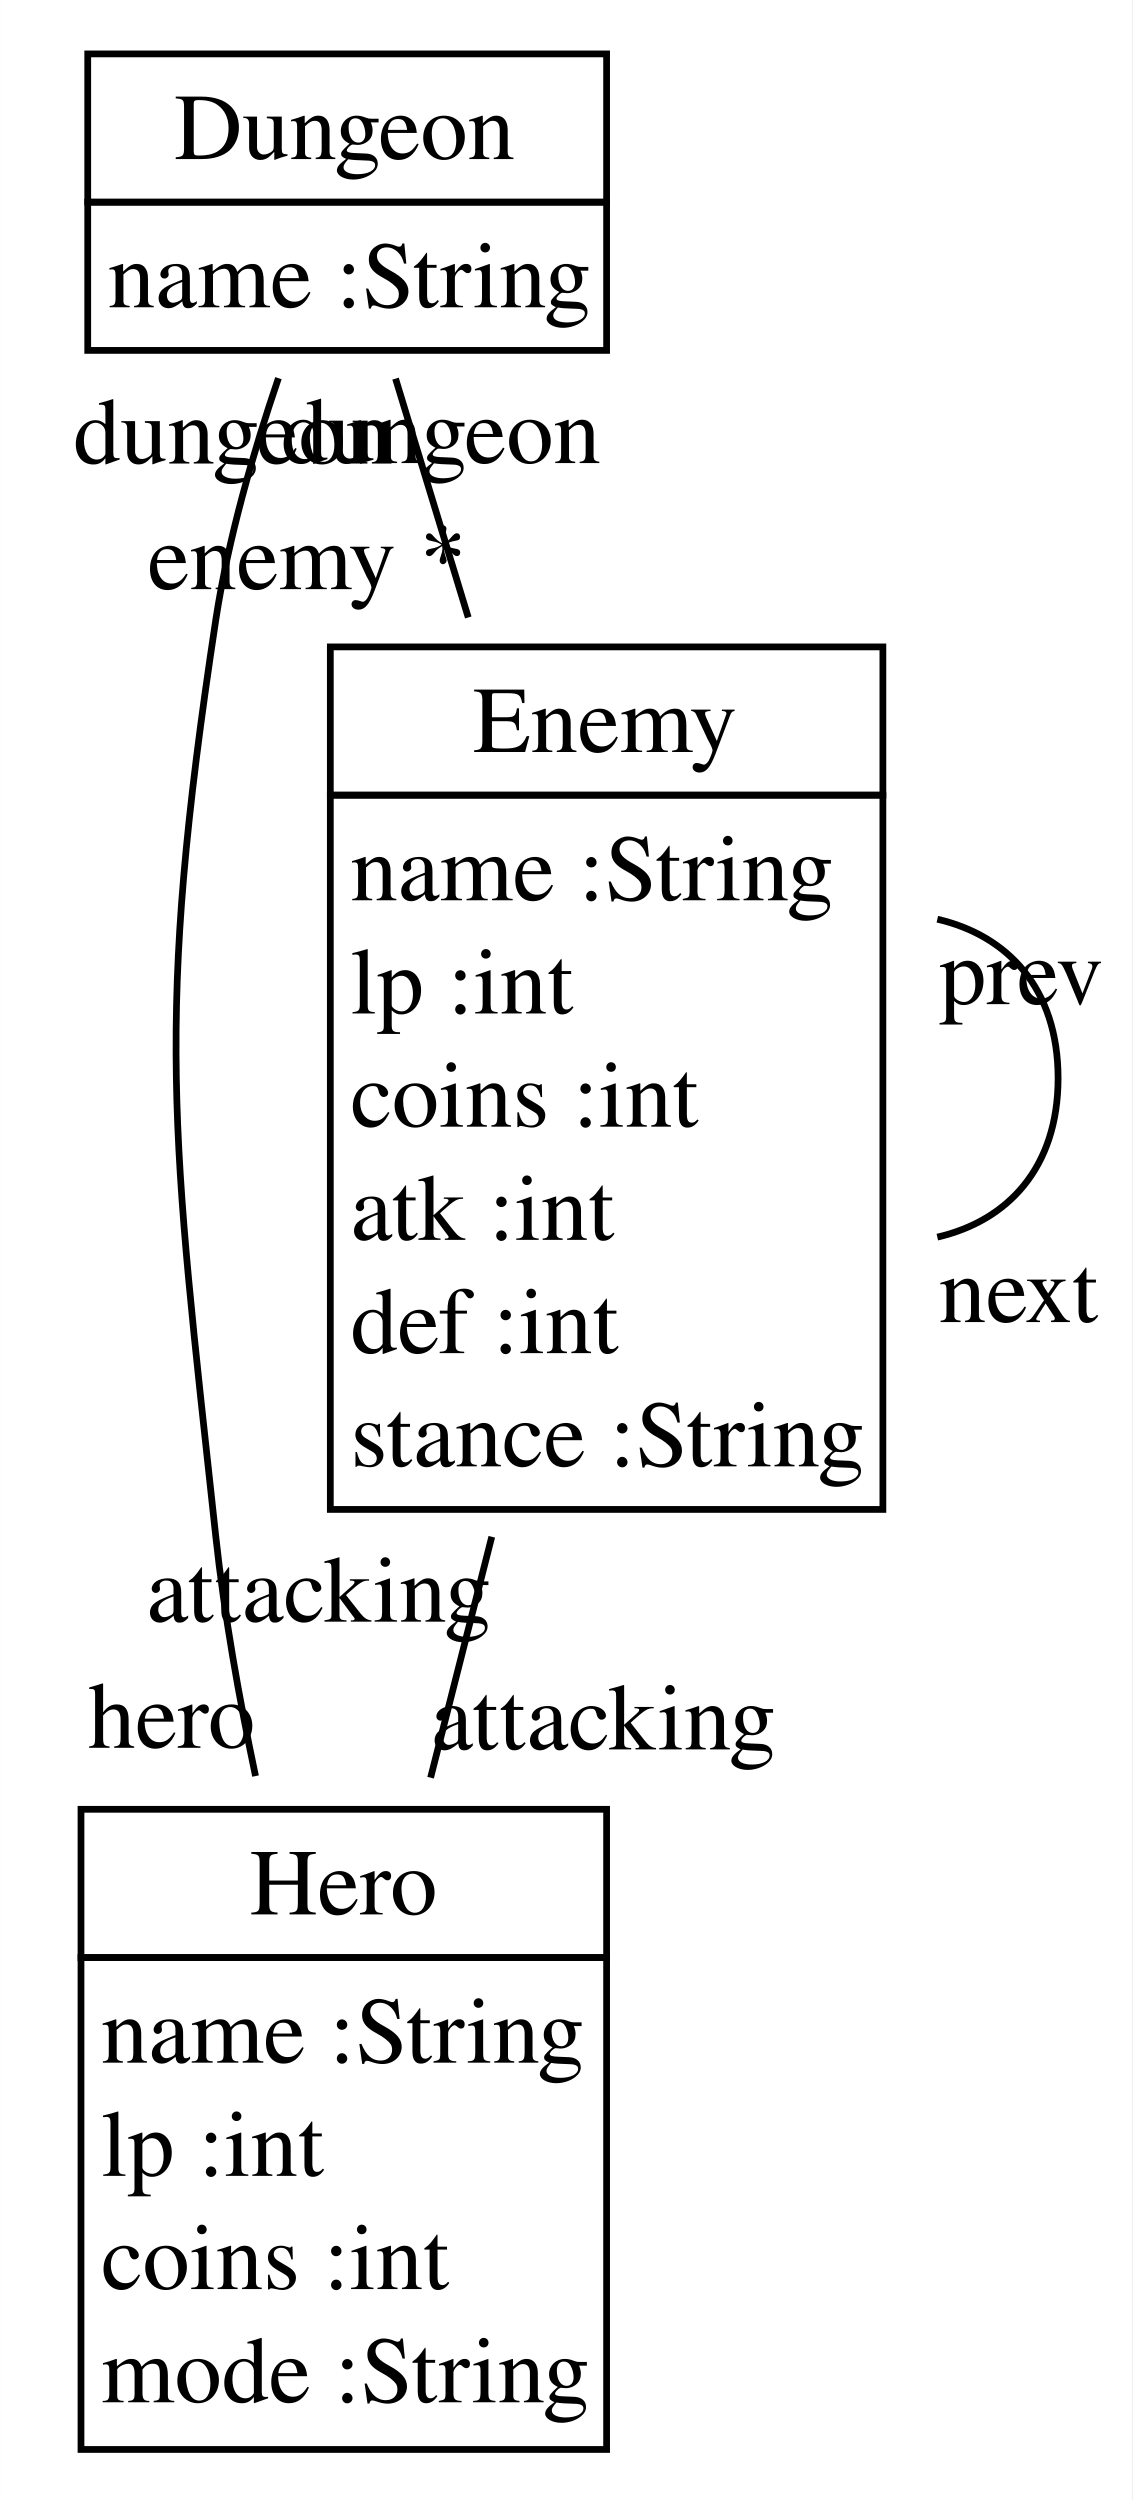
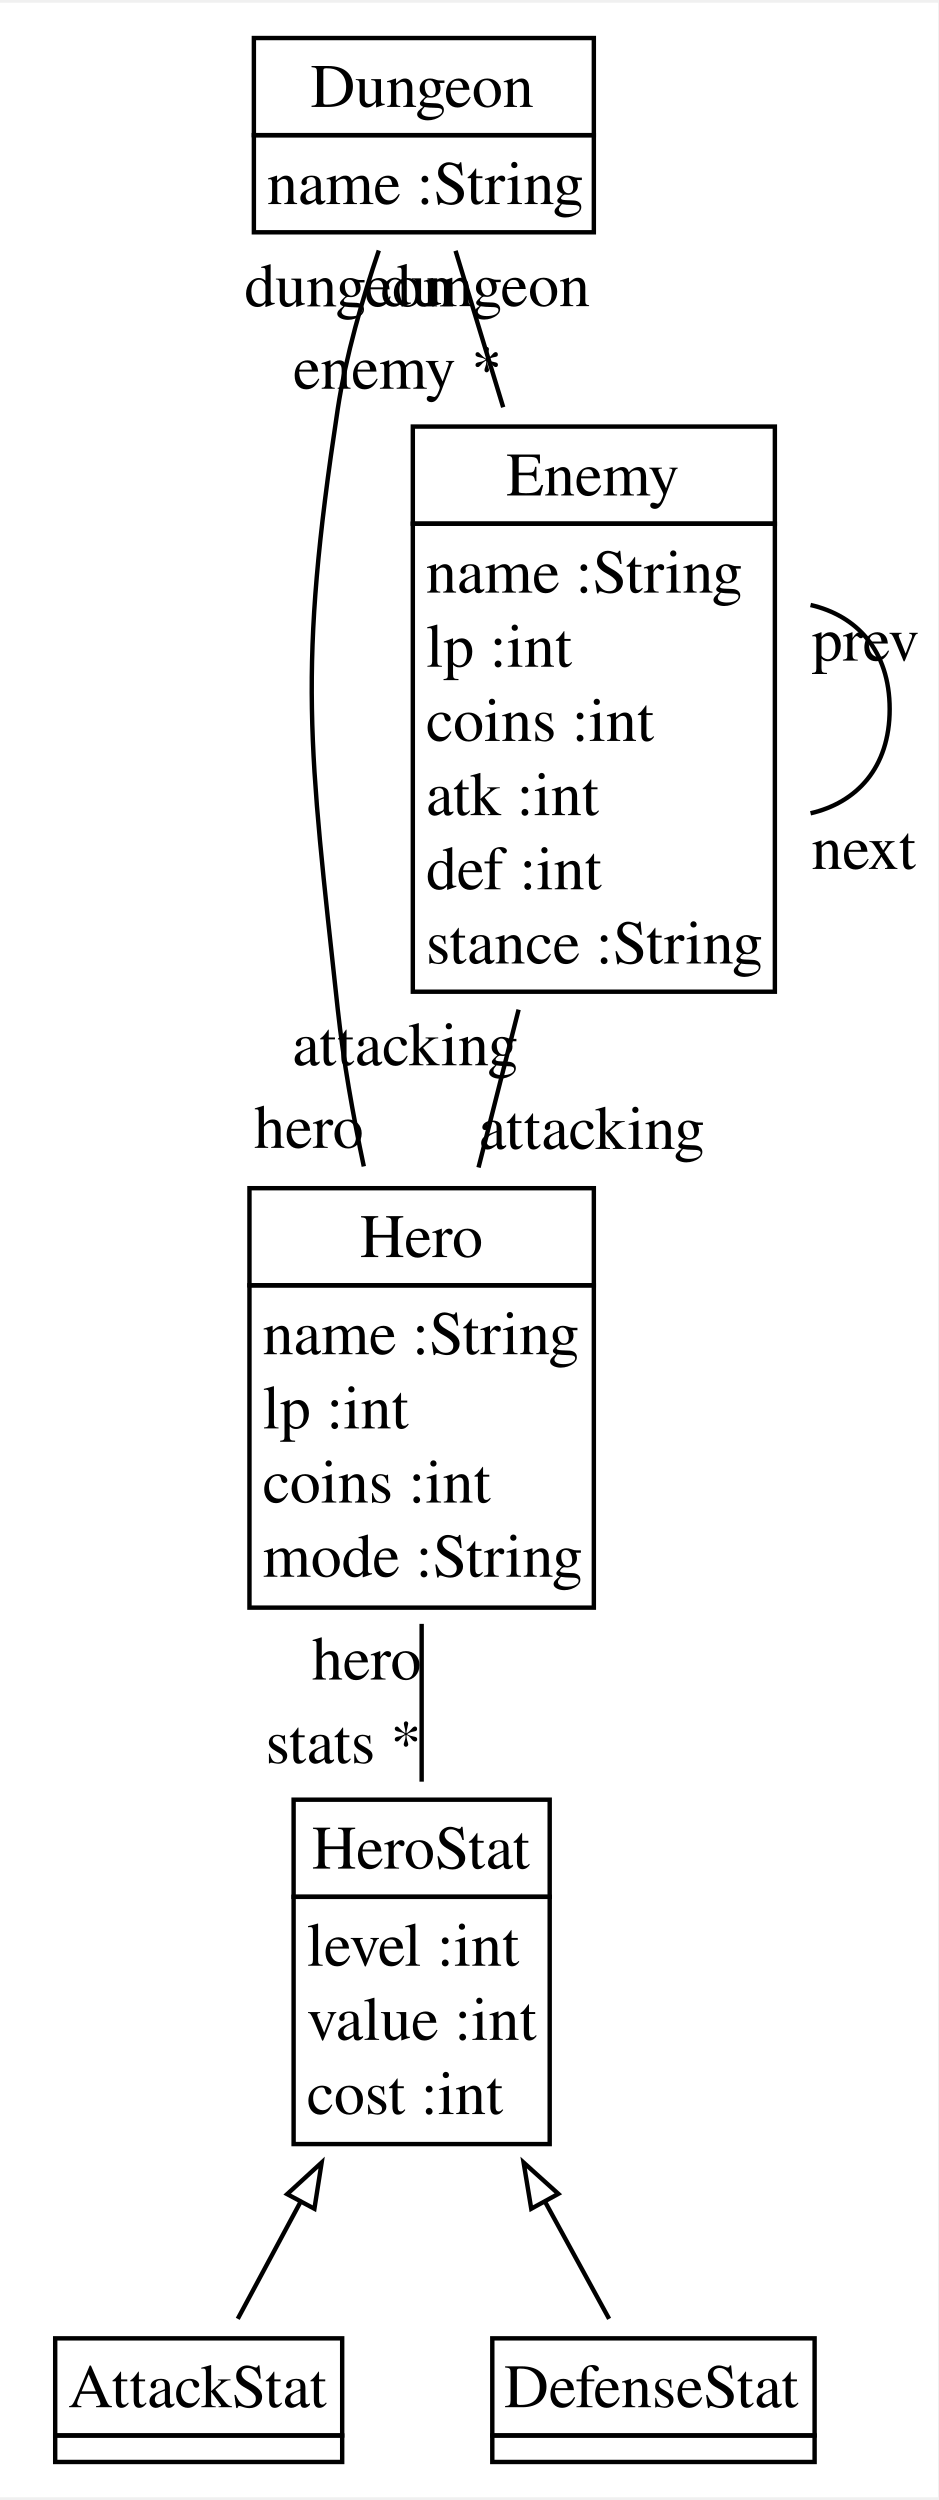
- <svg xmlns="http://www.w3.org/2000/svg" width="168px" height="371px" viewBox="0.00 0.00 167.96 371.00">
-   <g id="graph0" class="graph" transform="scale(1.0 1.0) rotate(0) translate(4 367)">
-     <polygon fill="white" stroke="transparent" points="-4,4 -4,-367 163.96,-367 163.96,4 -4,4" />
+ <svg xmlns="http://www.w3.org/2000/svg" width="212px" height="565px" viewBox="0.00 0.00 212.46 565.00">
+   <g id="graph0" class="graph" transform="scale(1.0 1.0) rotate(0) translate(4 561)">
+     <polygon fill="white" stroke="transparent" points="-4,4 -4,-561 208.46,-561 208.46,4 -4,4" />
    <g id="node1" class="node">
-       <polygon fill="none" stroke="black" points="9,-337 9,-359 86,-359 86,-337 9,-337" />
-       <text text-anchor="start" x="21.84" y="-343.4" font-family="Times,serif" font-size="14.00">Dungeon</text>
-       <polygon fill="none" stroke="black" points="9,-315 9,-337 86,-337 86,-315 9,-315" />
-       <text text-anchor="start" x="12" y="-321.4" font-family="Times,serif" font-size="14.00">name :String</text>
+       <polygon fill="none" stroke="black" points="53.5,-531 53.5,-553 130.5,-553 130.5,-531 53.5,-531" />
+       <text text-anchor="start" x="66.34" y="-537.4" font-family="Times,serif" font-size="14.00">Dungeon</text>
+       <polygon fill="none" stroke="black" points="53.5,-509 53.5,-531 130.5,-531 130.5,-509 53.5,-509" />
+       <text text-anchor="start" x="56.5" y="-515.4" font-family="Times,serif" font-size="14.00">name :String</text>
    </g>
    <g id="node2" class="node">
-       <polygon fill="none" stroke="black" points="45,-249 45,-271 127,-271 127,-249 45,-249" />
-       <text text-anchor="start" x="66.17" y="-255.4" font-family="Times,serif" font-size="14.00">Enemy</text>
-       <polygon fill="none" stroke="black" points="45,-143 45,-249 127,-249 127,-143 45,-143" />
-       <text text-anchor="start" x="48" y="-233.4" font-family="Times,serif" font-size="14.00">name :String</text>
-       <text text-anchor="start" x="48" y="-216.6" font-family="Times,serif" font-size="14.00">lp :int</text>
-       <text text-anchor="start" x="48" y="-199.8" font-family="Times,serif" font-size="14.00">coins :int</text>
-       <text text-anchor="start" x="48" y="-183" font-family="Times,serif" font-size="14.00">atk :int</text>
-       <text text-anchor="start" x="48" y="-166.2" font-family="Times,serif" font-size="14.00">def :int</text>
-       <text text-anchor="start" x="48" y="-149.4" font-family="Times,serif" font-size="14.00">stance :String</text>
+       <polygon fill="none" stroke="black" points="89.5,-443 89.5,-465 171.5,-465 171.5,-443 89.5,-443" />
+       <text text-anchor="start" x="110.67" y="-449.4" font-family="Times,serif" font-size="14.00">Enemy</text>
+       <polygon fill="none" stroke="black" points="89.5,-337 89.5,-443 171.5,-443 171.5,-337 89.5,-337" />
+       <text text-anchor="start" x="92.5" y="-427.4" font-family="Times,serif" font-size="14.00">name :String</text>
+       <text text-anchor="start" x="92.5" y="-410.6" font-family="Times,serif" font-size="14.00">lp :int</text>
+       <text text-anchor="start" x="92.5" y="-393.8" font-family="Times,serif" font-size="14.00">coins :int</text>
+       <text text-anchor="start" x="92.5" y="-377" font-family="Times,serif" font-size="14.00">atk :int</text>
+       <text text-anchor="start" x="92.5" y="-360.2" font-family="Times,serif" font-size="14.00">def :int</text>
+       <text text-anchor="start" x="92.5" y="-343.4" font-family="Times,serif" font-size="14.00">stance :String</text>
    </g>
    <g id="edge3" class="edge">
-       <path fill="none" stroke="black" d="M65.47,-275.37C61.62,-288.02 57.82,-300.49 54.68,-310.81" />
-       <text text-anchor="middle" x="30.57" y="-298.21" font-family="Times,serif" font-size="14.00">dungeon</text>
-       <text text-anchor="middle" x="41.56" y="-279.57" font-family="Times,serif" font-size="14.00">enemy *</text>
+       <path fill="none" stroke="black" d="M109.97,-469.37C106.12,-482.02 102.32,-494.49 99.18,-504.81" />
+       <text text-anchor="middle" x="75.07" y="-492.21" font-family="Times,serif" font-size="14.00">dungeon</text>
+       <text text-anchor="middle" x="86.06" y="-473.57" font-family="Times,serif" font-size="14.00">enemy *</text>
    </g>
    <g id="edge4" class="edge">
-       <path fill="none" stroke="black" d="M135.08,-183.41C145.49,-185.81 153,-193.67 153,-207 153,-220.33 145.49,-228.19 135.08,-230.59" />
-       <text text-anchor="middle" x="147.52" y="-217.99" font-family="Times,serif" font-size="14.00">prev</text>
-       <text text-anchor="middle" x="147.13" y="-170.81" font-family="Times,serif" font-size="14.00">next</text>
+       <path fill="none" stroke="black" d="M179.58,-377.41C189.99,-379.81 197.5,-387.67 197.5,-401 197.5,-414.33 189.99,-422.19 179.58,-424.59" />
+       <text text-anchor="middle" x="192.02" y="-411.99" font-family="Times,serif" font-size="14.00">prev</text>
+       <text text-anchor="middle" x="191.63" y="-364.81" font-family="Times,serif" font-size="14.00">next</text>
    </g>
    <g id="node3" class="node">
-       <polygon fill="none" stroke="black" points="8,-76.5 8,-98.5 86,-98.5 86,-76.5 8,-76.5" />
-       <text text-anchor="start" x="33.01" y="-82.9" font-family="Times,serif" font-size="14.00">Hero</text>
-       <polygon fill="none" stroke="black" points="8,-3.5 8,-76.5 86,-76.5 86,-3.5 8,-3.5" />
-       <text text-anchor="start" x="11" y="-60.9" font-family="Times,serif" font-size="14.00">name :String</text>
-       <text text-anchor="start" x="11" y="-44.1" font-family="Times,serif" font-size="14.00">lp :int</text>
-       <text text-anchor="start" x="11" y="-27.3" font-family="Times,serif" font-size="14.00">coins :int</text>
-       <text text-anchor="start" x="11" y="-10.5" font-family="Times,serif" font-size="14.00">mode :String</text>
+       <polygon fill="none" stroke="black" points="52.5,-270.5 52.5,-292.5 130.5,-292.5 130.5,-270.5 52.5,-270.5" />
+       <text text-anchor="start" x="77.51" y="-276.9" font-family="Times,serif" font-size="14.00">Hero</text>
+       <polygon fill="none" stroke="black" points="52.5,-197.5 52.5,-270.5 130.5,-270.5 130.5,-197.5 52.5,-197.5" />
+       <text text-anchor="start" x="55.5" y="-254.9" font-family="Times,serif" font-size="14.00">name :String</text>
+       <text text-anchor="start" x="55.5" y="-238.1" font-family="Times,serif" font-size="14.00">lp :int</text>
+       <text text-anchor="start" x="55.5" y="-221.3" font-family="Times,serif" font-size="14.00">coins :int</text>
+       <text text-anchor="start" x="55.5" y="-204.5" font-family="Times,serif" font-size="14.00">mode :String</text>
    </g>
    <g id="edge1" class="edge">
-       <path fill="none" stroke="black" d="M33.9,-103.43C31.45,-115.04 29.26,-127.38 28,-139 21.48,-199.09 18.91,-215.24 28,-275 29.84,-287.06 33.6,-300.02 37.3,-310.88" />
-       <text text-anchor="middle" x="61.41" y="-298.28" font-family="Times,serif" font-size="14.00">dungeon</text>
-       <text text-anchor="middle" x="21.46" y="-107.63" font-family="Times,serif" font-size="14.00">hero</text>
+       <path fill="none" stroke="black" d="M78.4,-297.43C75.95,-309.04 73.76,-321.38 72.5,-333 65.98,-393.09 63.41,-409.24 72.5,-469 74.34,-481.06 78.1,-494.02 81.8,-504.88" />
+       <text text-anchor="middle" x="105.91" y="-492.28" font-family="Times,serif" font-size="14.00">dungeon</text>
+       <text text-anchor="middle" x="65.96" y="-301.63" font-family="Times,serif" font-size="14.00">hero</text>
+     </g>
+     <g id="edge5" class="edge">
+       <path fill="none" stroke="black" d="M104.38,-297.19C107.28,-308.63 110.41,-320.94 113.46,-332.94" />
+       <text text-anchor="middle" x="87.8" y="-320.34" font-family="Times,serif" font-size="14.00">attacking</text>
+       <text text-anchor="middle" x="130.04" y="-301.39" font-family="Times,serif" font-size="14.00">attacking</text>
+     </g>
+     <g id="node4" class="node">
+       <polygon fill="none" stroke="black" points="62.5,-132 62.5,-154 120.5,-154 120.5,-132 62.5,-132" />
+       <text text-anchor="start" x="66.62" y="-138.4" font-family="Times,serif" font-size="14.00">HeroStat</text>
+       <polygon fill="none" stroke="black" points="62.5,-76 62.5,-132 120.5,-132 120.5,-76 62.5,-76" />
+       <text text-anchor="start" x="65.5" y="-116.4" font-family="Times,serif" font-size="14.00">level :int</text>
+       <text text-anchor="start" x="65.5" y="-99.6" font-family="Times,serif" font-size="14.00">value :int</text>
+       <text text-anchor="start" x="65.5" y="-82.8" font-family="Times,serif" font-size="14.00">cost :int</text>
    </g>
    <g id="edge2" class="edge">
-       <path fill="none" stroke="black" d="M59.88,-103.19C62.78,-114.63 65.91,-126.94 68.96,-138.94" />
-       <text text-anchor="middle" x="43.3" y="-126.34" font-family="Times,serif" font-size="14.00">attacking</text>
-       <text text-anchor="middle" x="85.54" y="-107.39" font-family="Times,serif" font-size="14.00">attacking</text>
+       <path fill="none" stroke="black" d="M91.5,-158.08C91.5,-169.49 91.5,-181.98 91.5,-193.82" />
+       <text text-anchor="middle" x="79.06" y="-181.22" font-family="Times,serif" font-size="14.00">hero</text>
+       <text text-anchor="middle" x="73.81" y="-162.28" font-family="Times,serif" font-size="14.00">stats *</text>
+     </g>
+     <g id="node5" class="node">
+       <polygon fill="none" stroke="black" points="8.5,-10 8.5,-32 73.5,-32 73.5,-10 8.5,-10" />
+       <text text-anchor="start" x="11.45" y="-16.4" font-family="Times,serif" font-size="14.00">AttackStat</text>
+       <polygon fill="none" stroke="black" points="8.5,-4 8.5,-10 73.5,-10 73.5,-4 8.5,-4" />
+     </g>
+     <g id="edge6" class="edge">
+       <path fill="none" stroke="black" d="M49.85,-36.42C53.91,-43.97 58.89,-53.25 63.97,-62.72" />
+       <polygon fill="none" stroke="black" points="61.04,-64.66 68.85,-71.82 67.21,-61.35 61.04,-64.66" />
+     </g>
+     <g id="node6" class="node">
+       <polygon fill="none" stroke="black" points="107.5,-10 107.5,-32 180.5,-32 180.5,-10 107.5,-10" />
+       <text text-anchor="start" x="110.18" y="-16.4" font-family="Times,serif" font-size="14.00">DefenseStat</text>
+       <polygon fill="none" stroke="black" points="107.5,-4 107.5,-10 180.5,-10 180.5,-4 107.5,-4" />
+     </g>
+     <g id="edge7" class="edge">
+       <path fill="none" stroke="black" d="M133.96,-36.42C129.79,-44.05 124.65,-53.44 119.41,-63.01" />
+       <polygon fill="none" stroke="black" points="116.32,-61.36 114.59,-71.82 122.46,-64.73 116.32,-61.36" />
    </g>
  </g>
</svg>
